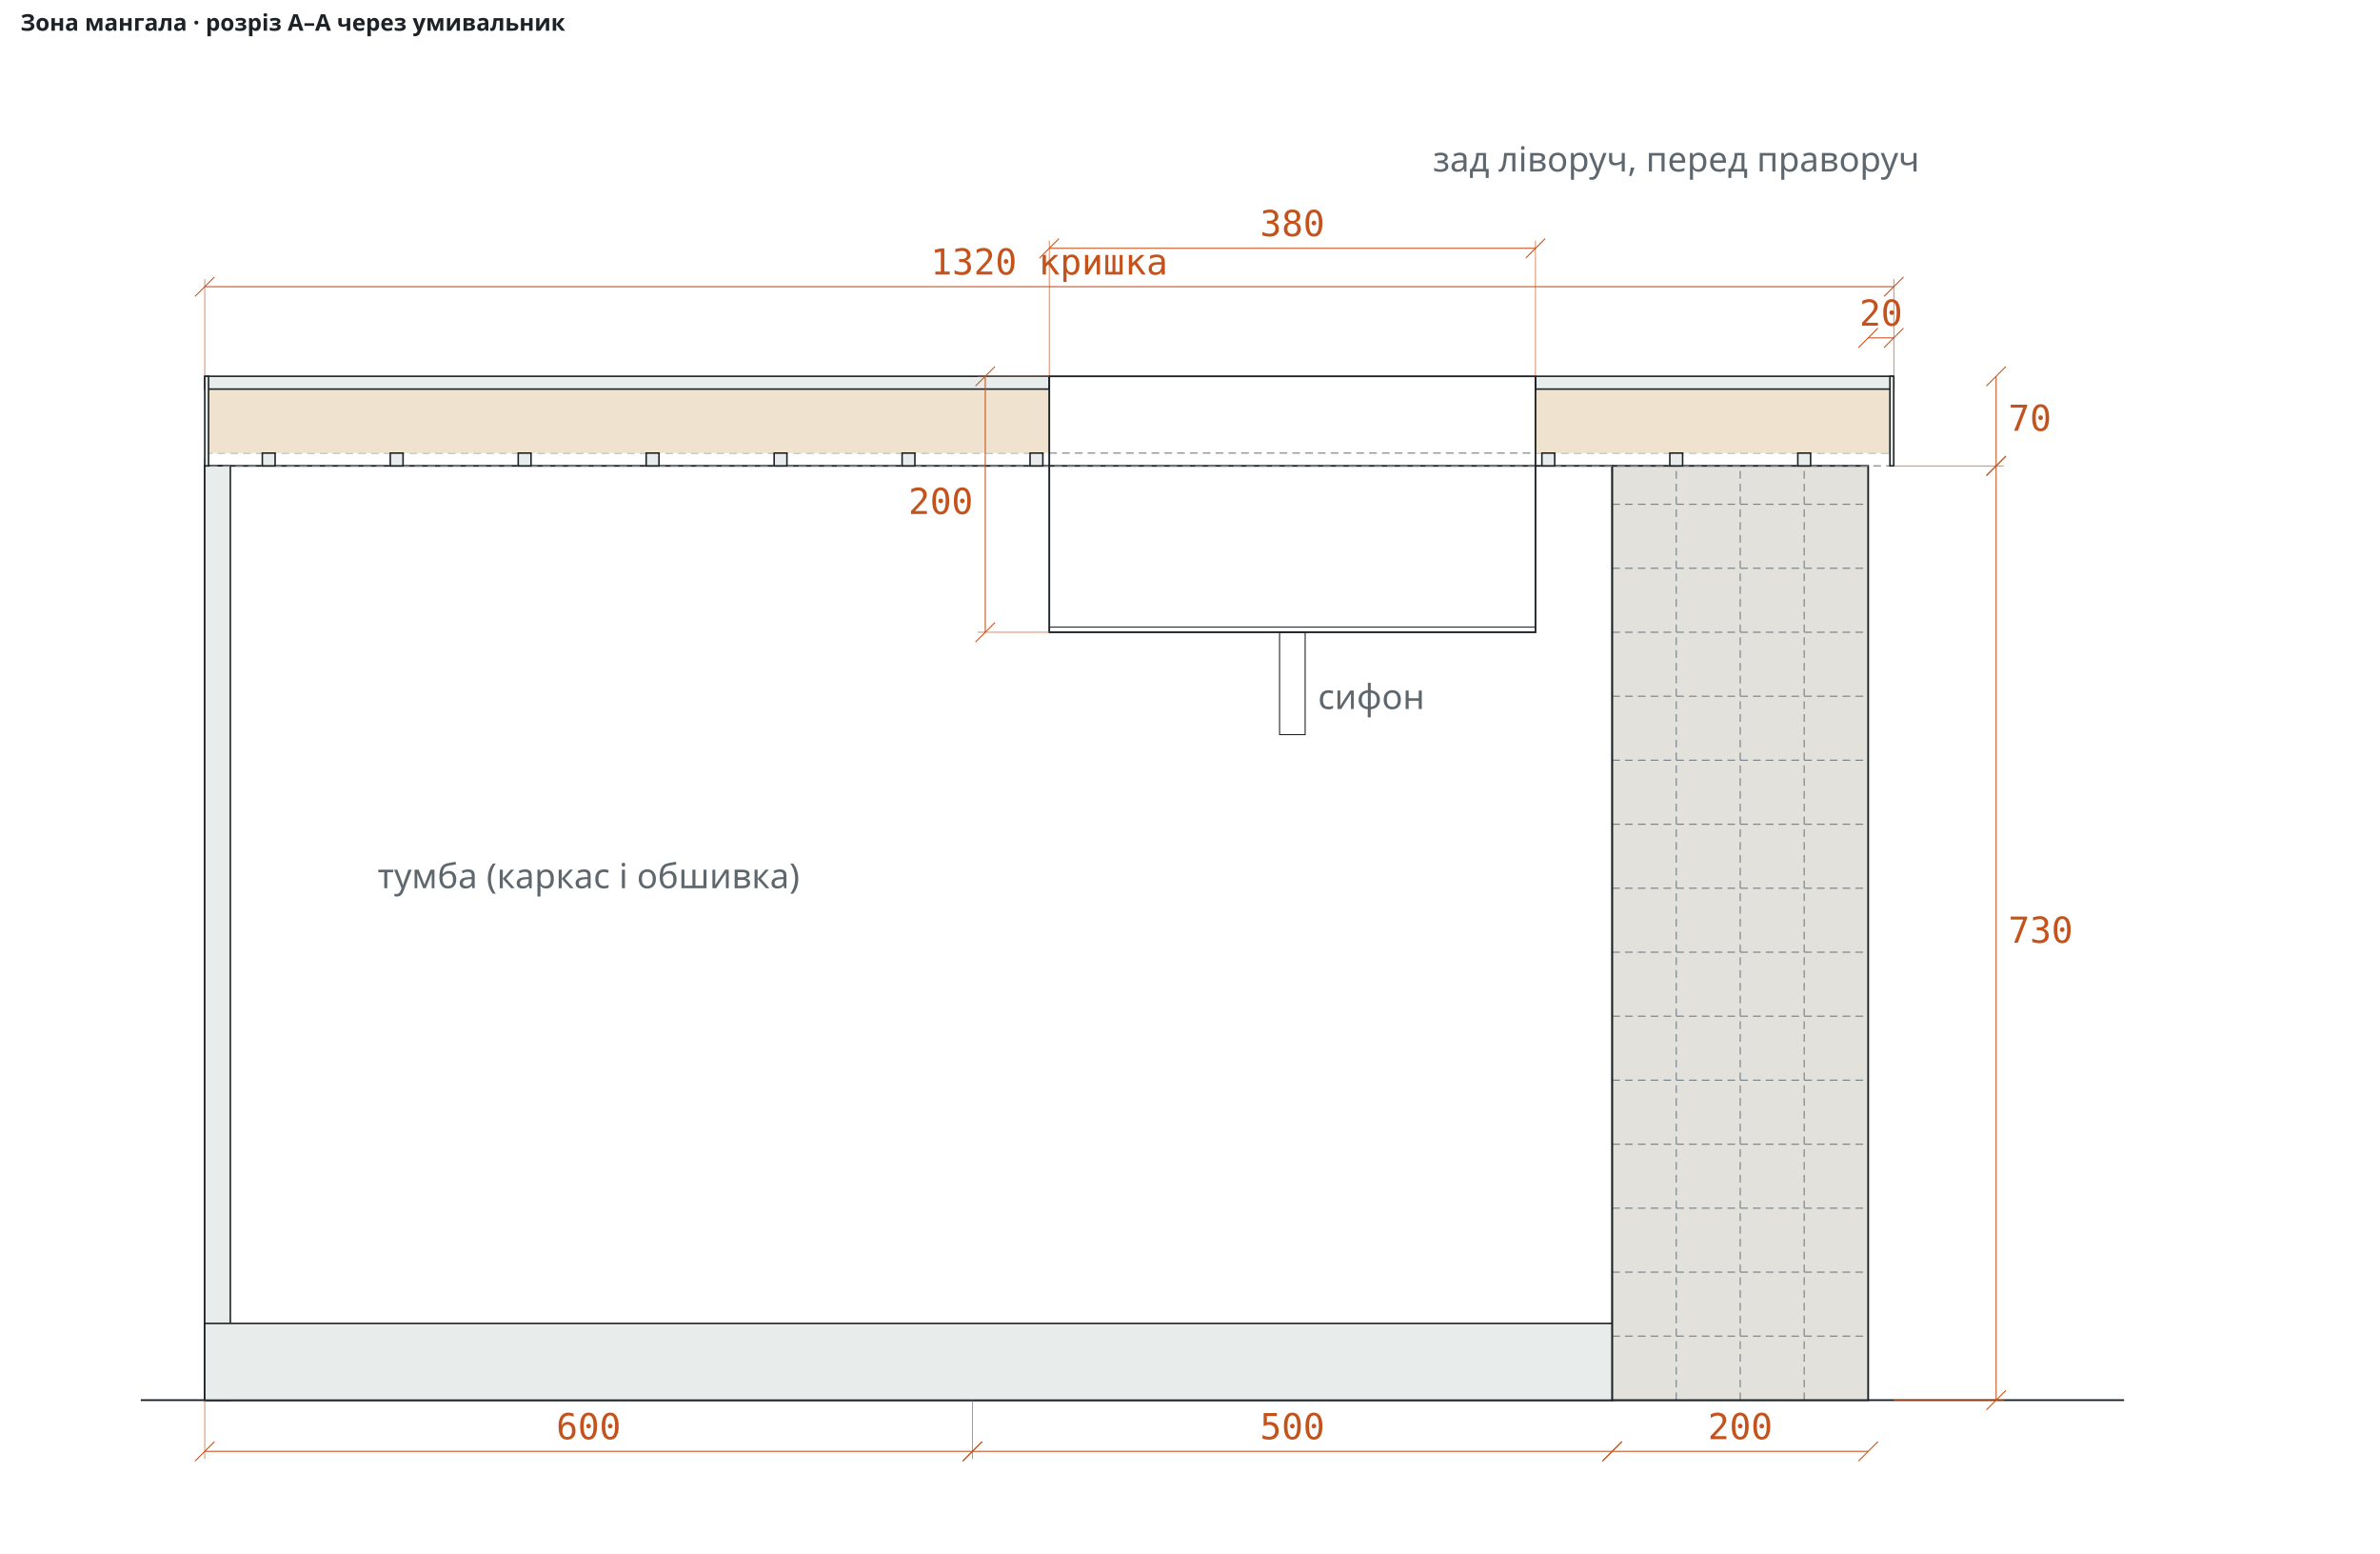
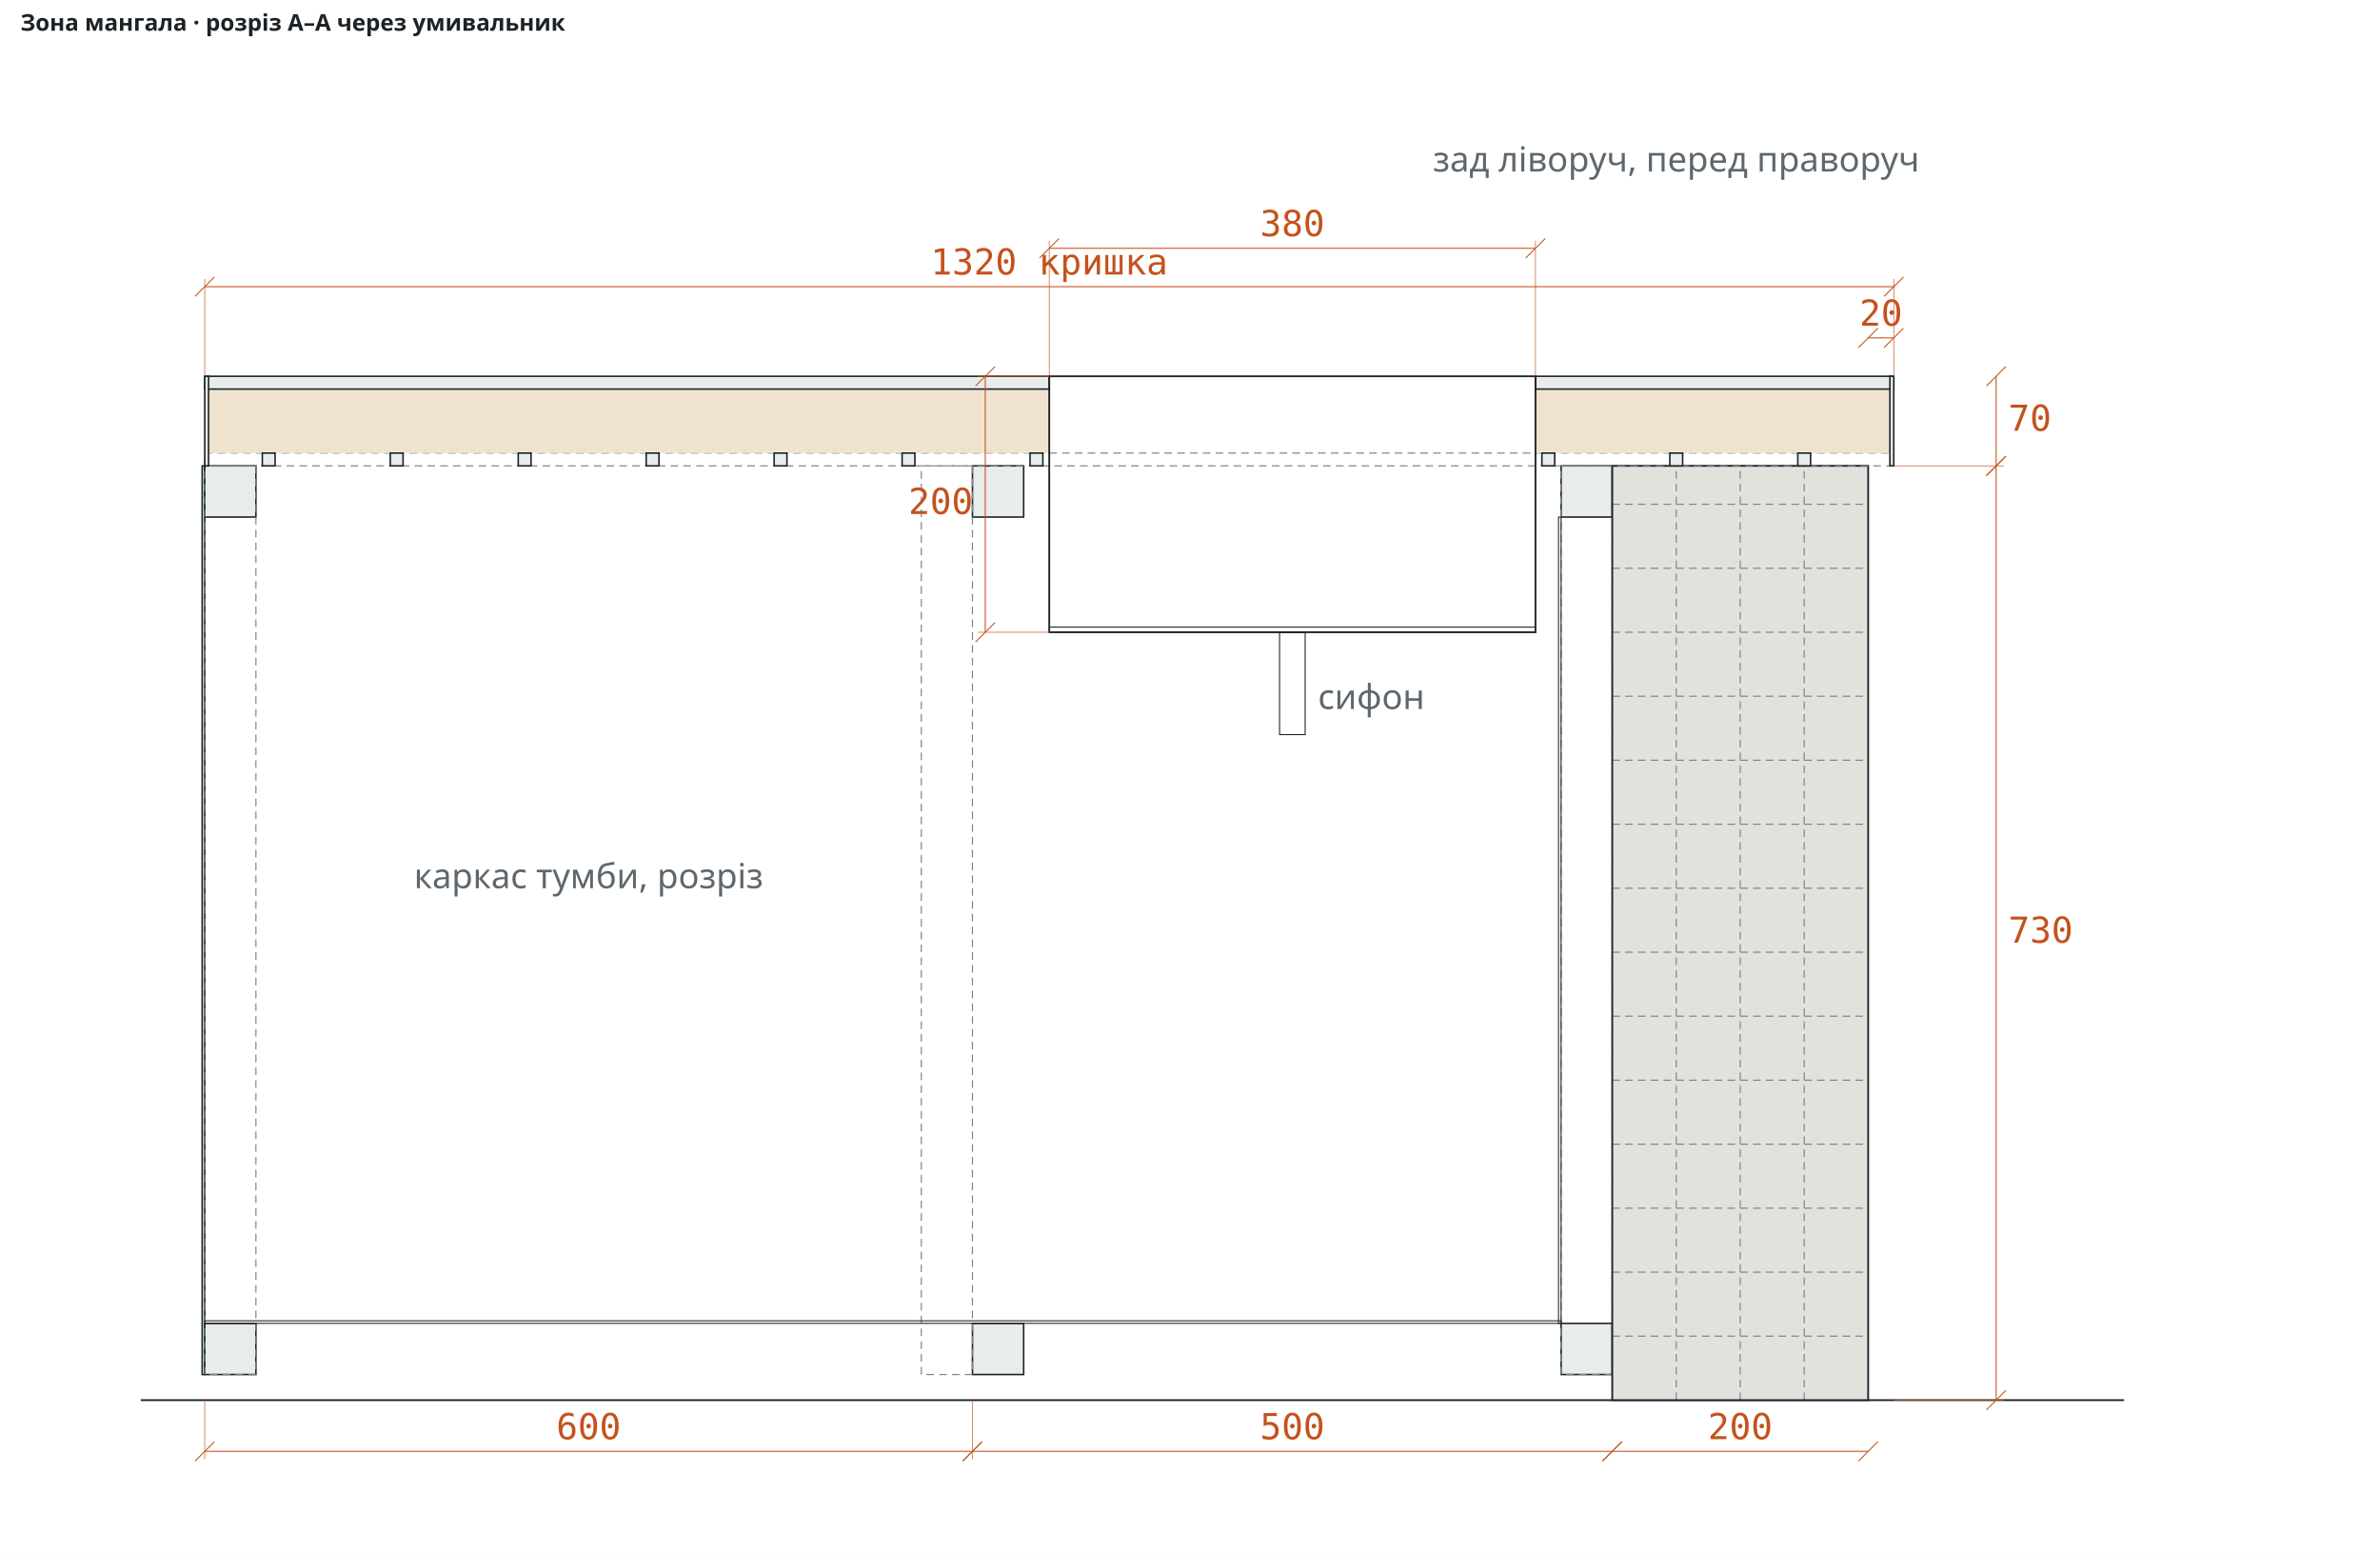
<svg xmlns="http://www.w3.org/2000/svg" viewBox="0 0 1860 1214" width="1860" height="1214">
  <style>.ol{fill:none;stroke:#1c2226;stroke-width:1.4}.thin{stroke-width:.8}.hid{fill:none;stroke:#7b868c;stroke-width:.9;stroke-dasharray:6 4}.cl{stroke:#7b868c;stroke-width:.7;stroke-dasharray:14 3 2 3}.brick{fill:#efe3d0;stroke:none}.stone{fill:#e3e1dc;stroke:#7b868c;stroke-width:.6}.fill{fill:#e8ecea;stroke:#1c2226;stroke-width:1.2}.dim{stroke:#c4521c;stroke-width:.8}.ext{stroke:#c4521c;stroke-width:.5}.lead{stroke:#5d676d;stroke-width:.7}.dt{fill:#c4521c;font:500 15px "IBM Plex Mono",Consolas,monospace}.note{fill:#5d676d;font:14px "IBM Plex Sans",Segoe UI,sans-serif}.lt{fill:#1c2226;font:13px "IBM Plex Sans",Segoe UI,sans-serif}.bub{fill:#fff;stroke:#1c2226;stroke-width:1}.bt{fill:#1c2226;font:600 13px "IBM Plex Mono",Consolas,monospace}.ttl{fill:#1c2226;font:600 18px "IBM Plex Sans",Segoe UI,sans-serif}</style>
  <rect width="100%" height="100%" fill="#ffffff" />
  <text class="ttl" x="16" y="24">Зона мангала · розріз А–А через умивальник</text>
  <g transform="translate(0 34)">
    <line class="ol" x1="110.0" y1="1060.0" x2="1660.0" y2="1060.0" />
-     <rect class="ol" x="160.0" y="330.0" width="1100.0" height="730.0" />
-     <rect class="fill" x="160.0" y="330.0" width="20.0" height="730.0" />
-     <rect class="fill" x="160.0" y="1000.0" width="1100.0" height="60.0" />
-     <text class="note" x="460.0" y="660.0" text-anchor="middle" style="font-size:27px">тумба (каркас і обшивка)</text>
+     <rect class="fill" x="158.0" y="330.0" width="2.0" height="710.0" />
+     <rect class="fill" x="160.0" y="1000.0" width="40.0" height="40.0" />
+     <rect class="fill" x="160.0" y="330.0" width="40.0" height="40.0" />
+     <rect class="fill" x="760.0" y="1000.0" width="40.0" height="40.0" />
+     <rect class="fill" x="760.0" y="330.0" width="40.0" height="40.0" />
+     <rect class="fill" x="1220.0" y="1000.0" width="40.0" height="40.0" />
+     <rect class="fill" x="1220.0" y="330.0" width="40.0" height="40.0" />
+     <rect class="hid" x="160.0" y="330.0" width="40.0" height="710.0" />
+     <rect class="hid" x="720.0" y="330.0" width="40.0" height="710.0" />
+     <rect class="hid" x="1220.0" y="330.0" width="40.0" height="710.0" />
+     <rect class="ol thin" x="160.0" y="998.0" width="1060.0" height="2.0" />
+     <rect class="ol thin" x="1218.0" y="370.0" width="2.0" height="630.0" />
+     <text class="note" x="460.0" y="660.0" text-anchor="middle" style="font-size:27px">каркас тумби, розріз</text>
    <rect class="stone" x="1260.0" y="330.0" width="200.0" height="730.0" />
    <line class="hid" x1="1310.0" y1="1060.0" x2="1310.0" y2="330.0" />
    <line class="hid" x1="1360.0" y1="1060.0" x2="1360.0" y2="330.0" />
    <line class="hid" x1="1410.0" y1="1060.0" x2="1410.0" y2="330.0" />
    <line class="hid" x1="1260.0" y1="1010.0" x2="1460.0" y2="1010.0" />
    <line class="hid" x1="1260.0" y1="960.0" x2="1460.0" y2="960.0" />
    <line class="hid" x1="1260.0" y1="910.0" x2="1460.0" y2="910.0" />
    <line class="hid" x1="1260.0" y1="860.0" x2="1460.0" y2="860.0" />
    <line class="hid" x1="1260.0" y1="810.0" x2="1460.0" y2="810.0" />
    <line class="hid" x1="1260.0" y1="760.0" x2="1460.0" y2="760.0" />
    <line class="hid" x1="1260.0" y1="710.0" x2="1460.0" y2="710.0" />
    <line class="hid" x1="1260.0" y1="660.0" x2="1460.0" y2="660.0" />
    <line class="hid" x1="1260.0" y1="610.0" x2="1460.0" y2="610.0" />
    <line class="hid" x1="1260.0" y1="560.0" x2="1460.0" y2="560.0" />
    <line class="hid" x1="1260.0" y1="510.0" x2="1460.0" y2="510.0" />
    <line class="hid" x1="1260.0" y1="460.0" x2="1460.0" y2="460.0" />
    <line class="hid" x1="1260.0" y1="410.0" x2="1460.0" y2="410.0" />
    <line class="hid" x1="1260.0" y1="360.0" x2="1460.0" y2="360.0" />
    <rect class="ol" x="1260.0" y="330.0" width="200.0" height="730.0" />
    <rect class="hid" x="160.0" y="320.0" width="1320.0" height="10.0" />
    <rect class="brick" x="160.0" y="270.0" width="660.0" height="50.0" />
    <rect class="brick" x="1200.0" y="270.0" width="280.0" height="50.0" />
    <rect class="fill" x="160.0" y="260.0" width="660.0" height="10.0" />
    <rect class="fill" x="1200.0" y="260.0" width="280.0" height="10.0" />
    <rect class="fill" x="160.0" y="260.0" width="3.0" height="70.0" />
    <rect class="fill" x="1477.0" y="260.0" width="3.0" height="70.0" />
    <rect class="fill" x="205.0" y="320.0" width="10.0" height="10.0" />
    <rect class="fill" x="305.0" y="320.0" width="10.0" height="10.0" />
    <rect class="fill" x="405.0" y="320.0" width="10.0" height="10.0" />
    <rect class="fill" x="505.0" y="320.0" width="10.0" height="10.0" />
    <rect class="fill" x="605.0" y="320.0" width="10.0" height="10.0" />
    <rect class="fill" x="705.0" y="320.0" width="10.0" height="10.0" />
    <rect class="fill" x="805.0" y="320.0" width="10.0" height="10.0" />
    <rect class="fill" x="1205.0" y="320.0" width="10.0" height="10.0" />
    <rect class="fill" x="1305.0" y="320.0" width="10.0" height="10.0" />
    <rect class="fill" x="1405.0" y="320.0" width="10.0" height="10.0" />
    <rect class="ol" x="820.0" y="260.0" width="380.0" height="200.0" />
    <line class="ol thin" x1="820.0" y1="456.0" x2="1200.0" y2="456.0" />
    <rect class="ol thin" x="1000.0" y="460.0" width="20.0" height="80.0" />
    <text class="note" x="1030.0" y="520.0" text-anchor="start" style="font-size:27px">сифон</text>
    <line class="ext" x1="160.0" y1="1060.0" x2="160.0" y2="1106.0" />
    <line class="ext" x1="760.0" y1="1060.0" x2="760.0" y2="1106.0" />
    <line class="dim" x1="160.0" y1="1100.0" x2="760.0" y2="1100.0" />
    <line class="dim" x1="152.4" y1="1107.6" x2="167.6" y2="1092.4" />
    <line class="dim" x1="752.4" y1="1107.6" x2="767.6" y2="1092.4" />
    <text class="dt" x="460.0" y="1090.5" text-anchor="middle" style="font-size:28px">600</text>
    <line class="dim" x1="760.0" y1="1100.0" x2="1260.0" y2="1100.0" />
    <line class="dim" x1="752.4" y1="1107.6" x2="767.6" y2="1092.4" />
    <line class="dim" x1="1252.4" y1="1107.6" x2="1267.6" y2="1092.4" />
    <text class="dt" x="1010.0" y="1090.5" text-anchor="middle" style="font-size:28px">500</text>
    <line class="dim" x1="1260.0" y1="1100.0" x2="1460.0" y2="1100.0" />
    <line class="dim" x1="1252.4" y1="1107.6" x2="1267.6" y2="1092.4" />
    <line class="dim" x1="1452.4" y1="1107.6" x2="1467.6" y2="1092.4" />
    <text class="dt" x="1360.0" y="1090.5" text-anchor="middle" style="font-size:28px">200</text>
    <line class="ext" x1="160.0" y1="260.0" x2="160.0" y2="184.0" />
    <line class="ext" x1="1480.0" y1="260.0" x2="1480.0" y2="184.0" />
    <line class="dim" x1="160.0" y1="190.0" x2="1480.0" y2="190.0" />
    <line class="dim" x1="152.4" y1="197.6" x2="167.6" y2="182.4" />
    <line class="dim" x1="1472.4" y1="197.6" x2="1487.6" y2="182.4" />
    <text class="dt" x="820.0" y="180.5" text-anchor="middle" style="font-size:28px">1320 кришка</text>
    <line class="dim" x1="1460.0" y1="230.0" x2="1480.0" y2="230.0" />
    <line class="dim" x1="1452.4" y1="237.6" x2="1467.6" y2="222.4" />
    <line class="dim" x1="1472.4" y1="237.6" x2="1487.6" y2="222.4" />
    <text class="dt" x="1470.0" y="220.5" text-anchor="middle" style="font-size:28px">20</text>
    <line class="ext" x1="1480.0" y1="1060.0" x2="1566.0" y2="1060.0" />
    <line class="ext" x1="1480.0" y1="330.0" x2="1566.0" y2="330.0" />
    <line class="dim" x1="1560.0" y1="1060.0" x2="1560.0" y2="330.0" />
    <line class="dim" x1="1552.4" y1="1067.6" x2="1567.6" y2="1052.4" />
    <line class="dim" x1="1552.4" y1="337.6" x2="1567.6" y2="322.4" />
    <text class="dt" x="1569.5" y="702.6" text-anchor="start" style="font-size:28px">730</text>
    <line class="dim" x1="1560.0" y1="330.0" x2="1560.0" y2="260.0" />
    <line class="dim" x1="1552.4" y1="337.6" x2="1567.6" y2="322.4" />
    <line class="dim" x1="1552.4" y1="267.6" x2="1567.6" y2="252.4" />
    <text class="dt" x="1569.5" y="302.6" text-anchor="start" style="font-size:28px">70</text>
    <line class="ext" x1="820.0" y1="460.0" x2="764.0" y2="460.0" />
    <line class="ext" x1="820.0" y1="260.0" x2="764.0" y2="260.0" />
    <line class="dim" x1="770.0" y1="460.0" x2="770.0" y2="260.0" />
    <line class="dim" x1="762.4" y1="467.6" x2="777.6" y2="452.4" />
    <line class="dim" x1="762.4" y1="267.6" x2="777.6" y2="252.4" />
    <text class="dt" x="760.5" y="367.6" text-anchor="end" style="font-size:28px">200</text>
    <line class="ext" x1="820.0" y1="260.0" x2="820.0" y2="154.0" />
    <line class="ext" x1="1200.0" y1="260.0" x2="1200.0" y2="154.0" />
    <line class="dim" x1="820.0" y1="160.0" x2="1200.0" y2="160.0" />
    <line class="dim" x1="812.4" y1="167.6" x2="827.6" y2="152.4" />
    <line class="dim" x1="1192.4" y1="167.6" x2="1207.6" y2="152.4" />
    <text class="dt" x="1010.0" y="150.5" text-anchor="middle" style="font-size:28px">380</text>
    <text class="note" x="1310.0" y="100.0" text-anchor="middle" style="font-size:27px">зад ліворуч, перед праворуч</text>
  </g>
</svg>
